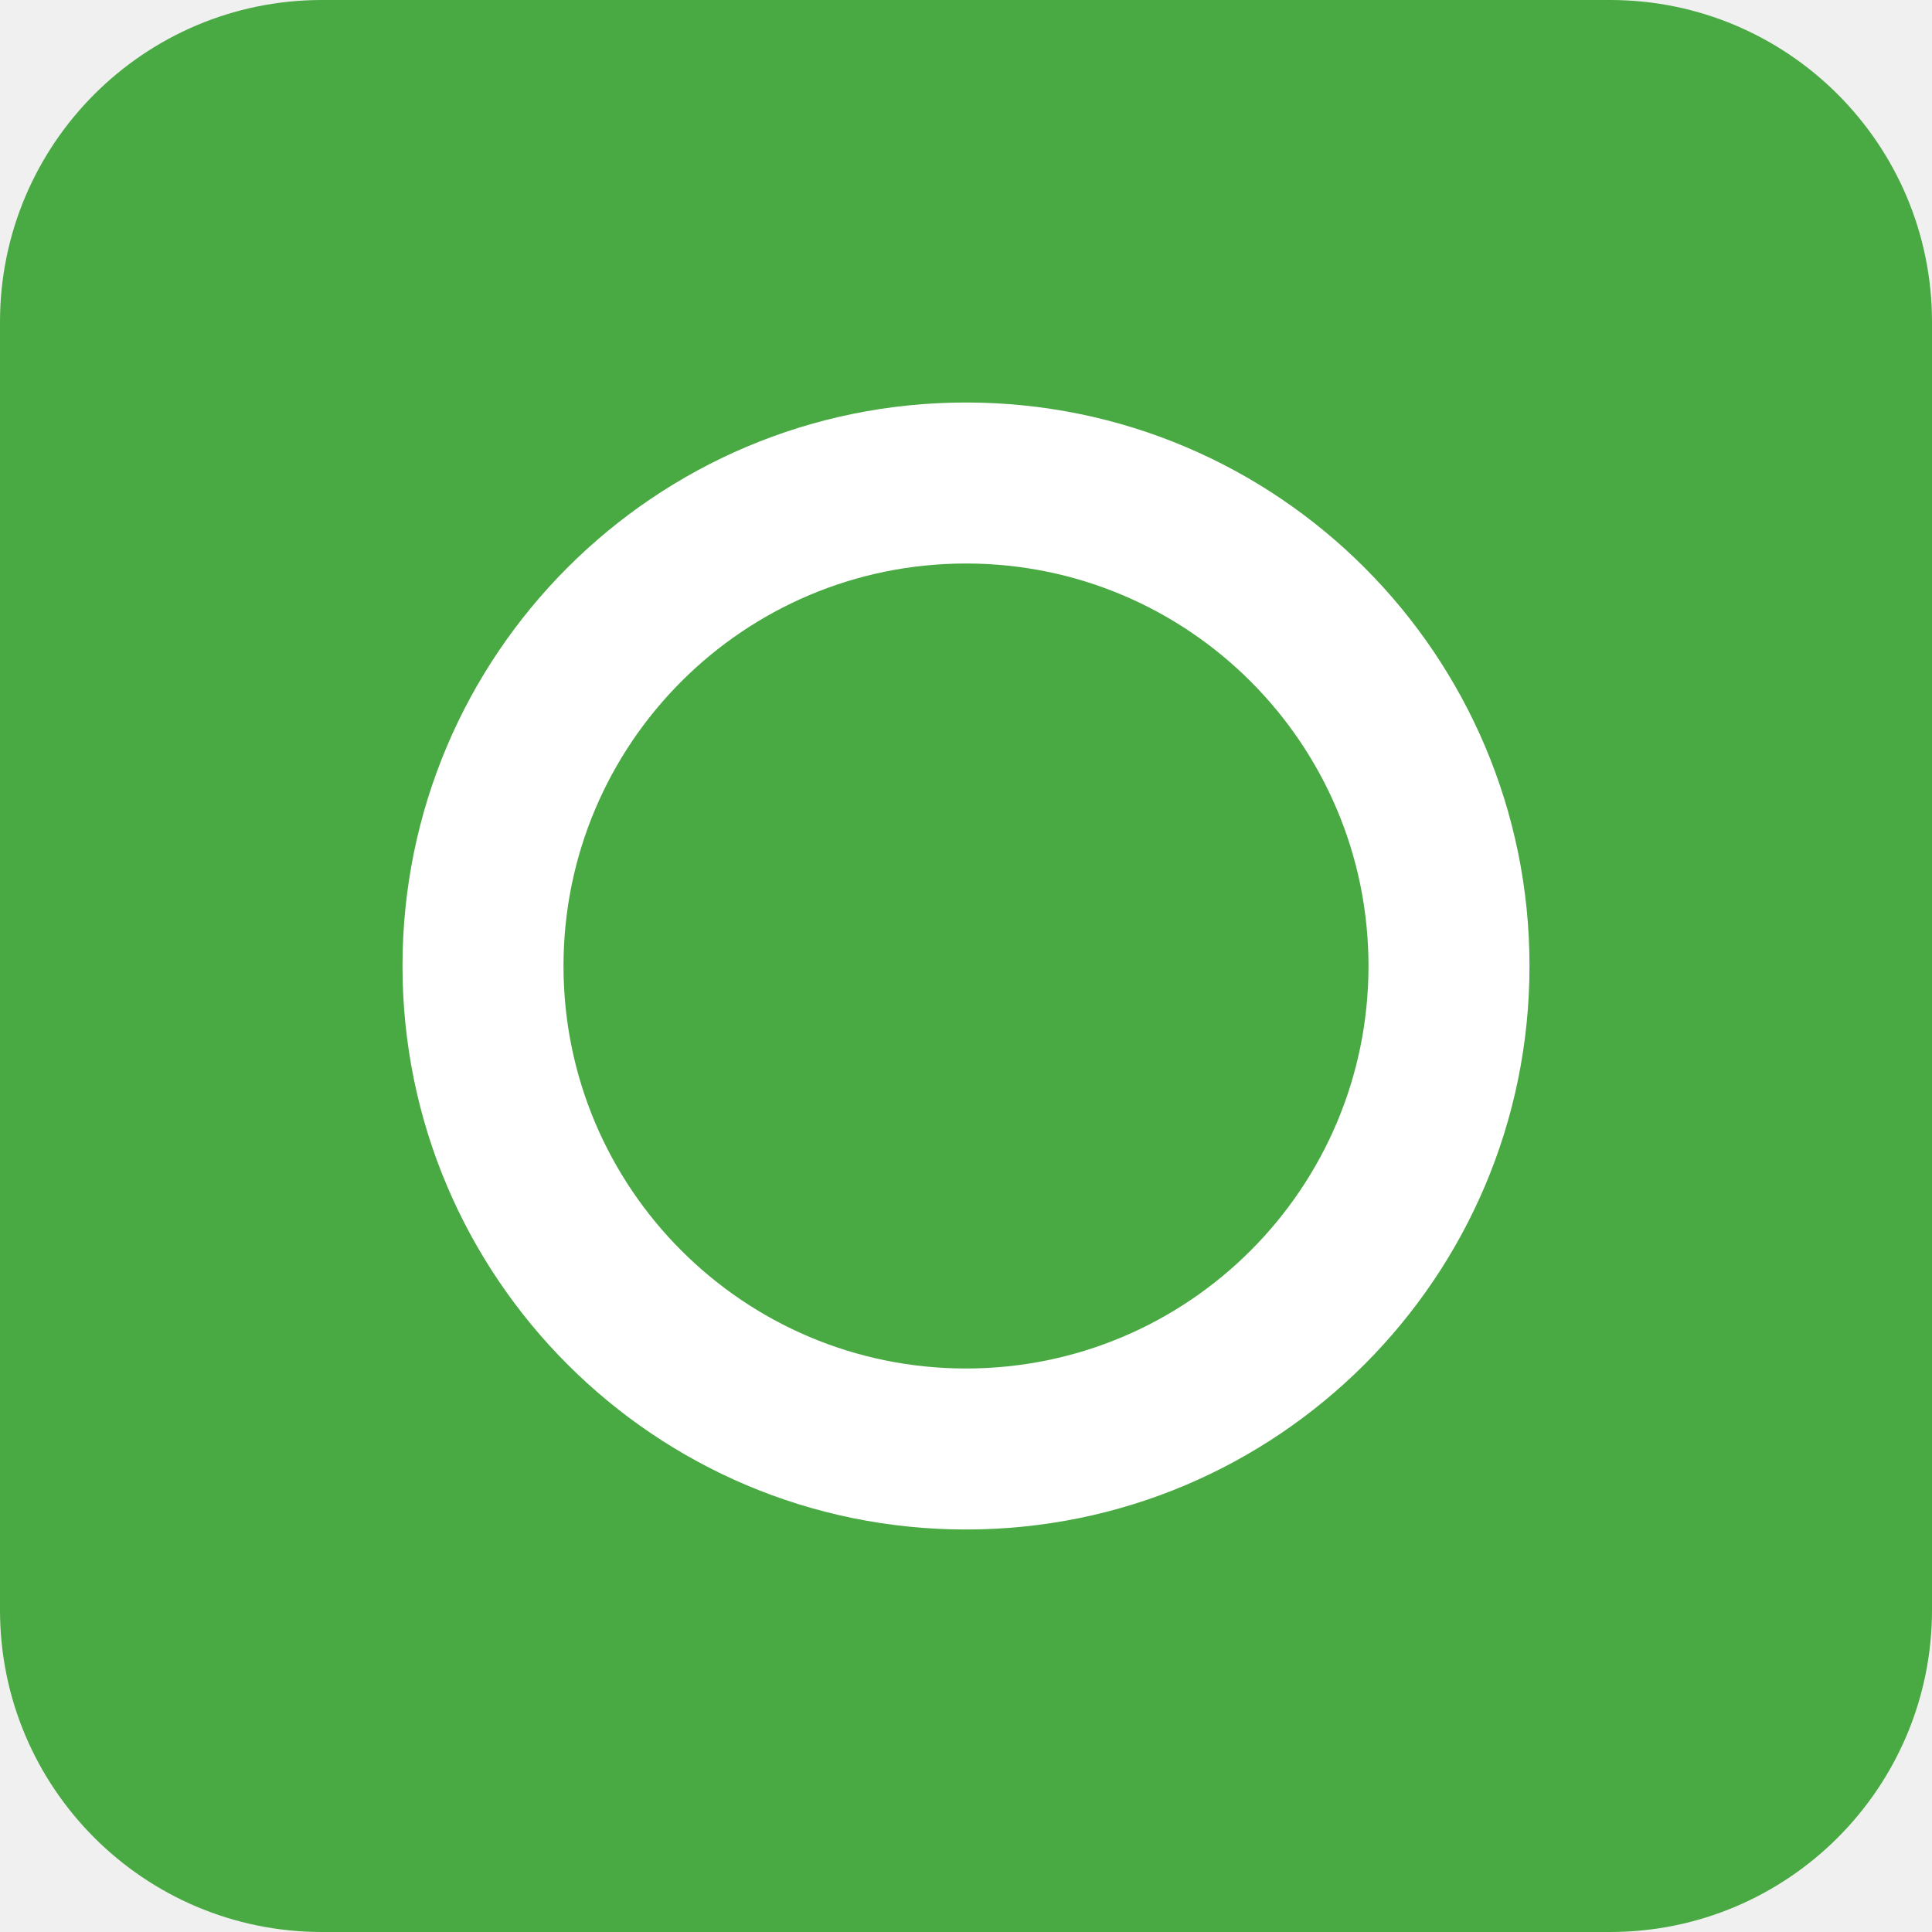
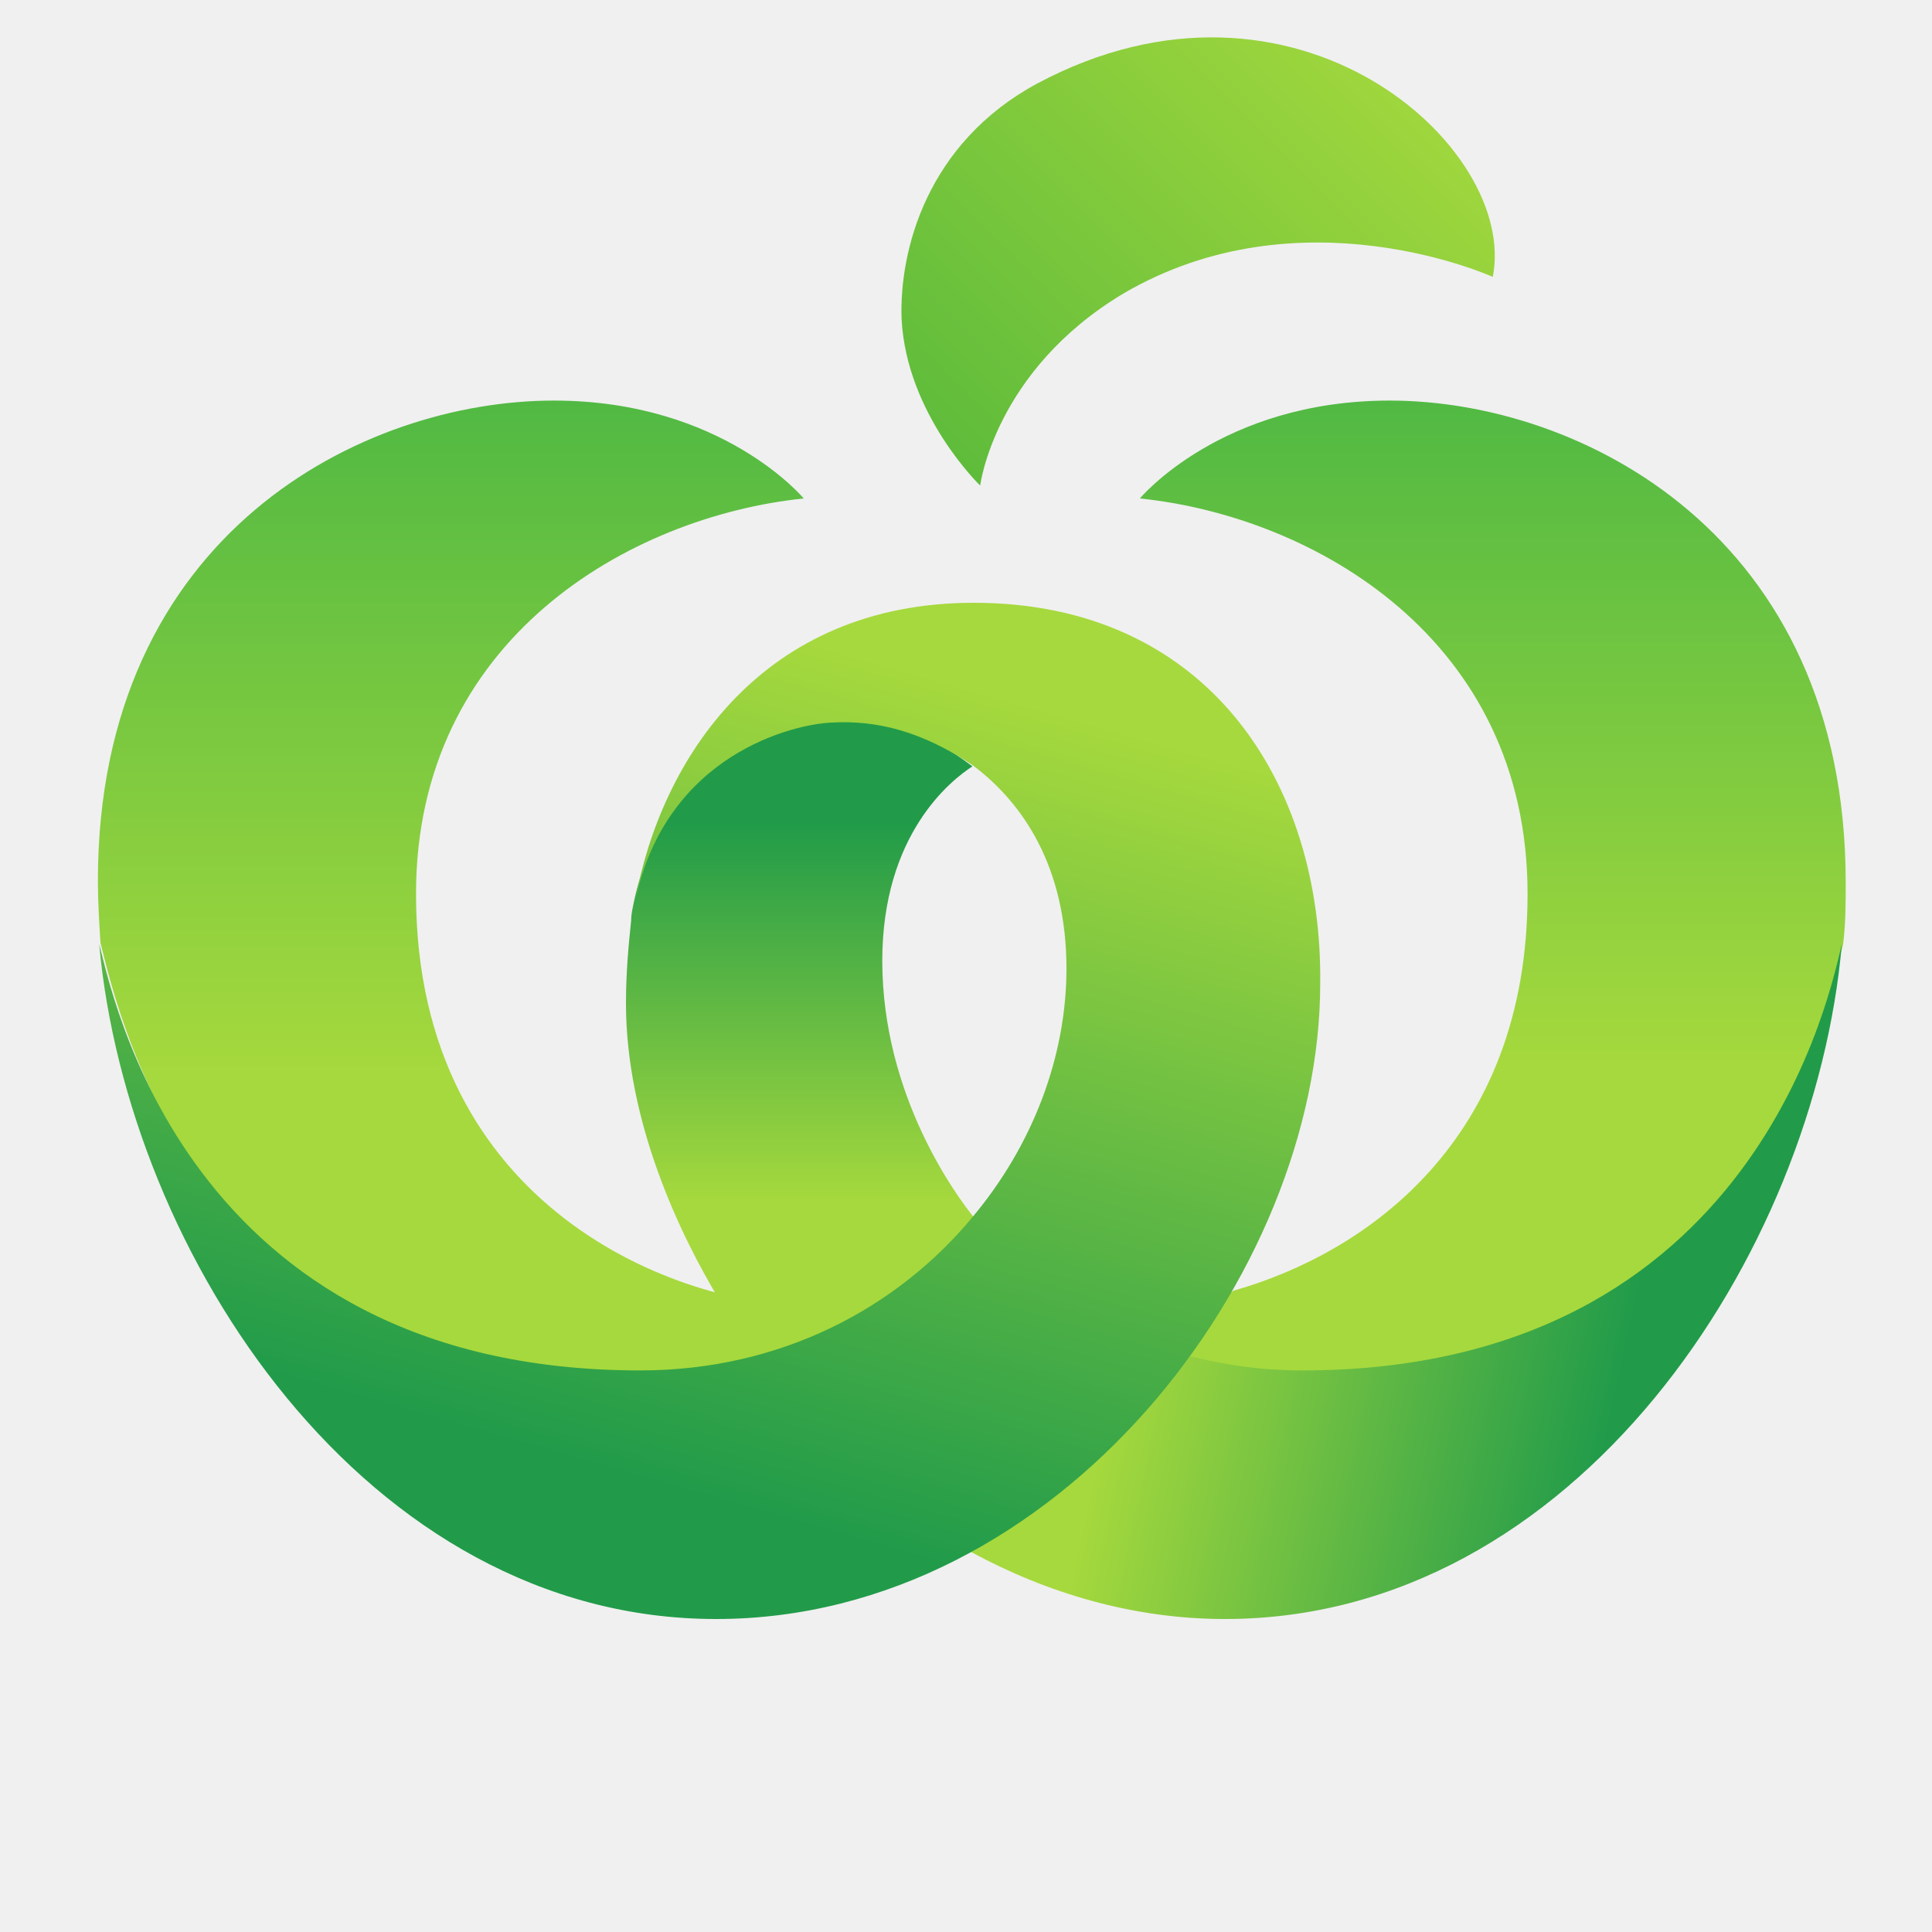
- <svg xmlns="http://www.w3.org/2000/svg" width="24" height="24" viewBox="0 0 24 24" fill="none">
-   <rect width="24" height="24" rx="4" fill="#49A942" />
-   <path d="M5 12C5 8.134 8.134 5 12 5C15.866 5 19 8.134 19 12C19 15.866 15.866 19 12 19C8.134 19 5 15.866 5 12Z" fill="white" />
-   <path d="M12 7C9.239 7 7 9.239 7 12C7 14.761 9.239 17 12 17C14.761 17 17 14.761 17 12C17 9.239 14.761 7 12 7Z" fill="#49A942" />
+ <svg xmlns="http://www.w3.org/2000/svg" id="logosandtypes_com" viewBox="0 0 150 150">
+   <path d="M0 0h150v150H0V0z" fill="none" />
+   <defs>
+     <path id="a" d="M101.1 106.4c-3.1 0-5.9-.4-8.7-1.1-4.5 6.2-10.3 11.5-17 15.2 5.9 3.2 12.6 5.2 19.7 5.2 27.2 0 45.8-28.3 47.9-52.4-.8 3.1-6.4 33.1-41.9 33.1z" />
+   </defs>
+   <defs>
+     <path id="b" d="M107.9 31.1c-13.1 0-19.4 7.6-19.4 7.6 13.5 1.4 30.1 10.9 30.1 30.7 0 19.2-12.6 27.9-22.8 30.8-1 1.8-2.2 3.5-3.4 5.2 2.4.7 5.7 1.1 8.7 1.1 35.5 0 41.1-30 42-33.2.2-1.6.2-3.2.2-4.8 0-27-20.6-37.4-35.4-37.4z" />
+   </defs>
+   <defs>
+     <path id="c" d="M49.8 106.4c7.5 0 14.1-2.3 19.4-6-1.8.5-4 1-6.3 1-10 0-30.6-7.4-30.6-32 0-19.8 16.6-29.3 30.1-30.7 0 0-6.3-7.6-19.4-7.6-14.8 0-35.4 10.3-35.4 37.3 0 1.6.1 3.2.2 4.8.9 3.3 6.4 33.2 42 33.2z" />
+   </defs>
+   <defs>
+     <path id="d" d="M63.2 101.9c2.2 0 4.2-.3 6-1.5 2.4-1.7 4.6-3.7 6.4-5.9-1.3-1.6-7.1-9.4-7.1-19.9 0-9.8 5.3-14 7-15.1-3.6-2.7-7.7-3.5-10-3.5-3.7 0-13.8 2.6-16.2 14.1-.1.5-.2.9-.2 1.4-.2 1.9-.4 4-.4 6.4 0 9.2 4.2 18 7.3 23.1 2.6.6 5.1.9 7.2.9z" />
+   </defs>
+   <defs>
+     <path id="e" d="M75.6 46.8c-16.4 0-24.3 12.1-26.3 23.2 2.4-11.5 12.4-13.8 15.3-13.9 3.5-.2 7 .7 10.9 3.3 3.9 2.9 7.3 7.9 7.3 15.8 0 6.8-2.6 13.7-7.3 19.3-5.8 7-14.8 11.9-25.8 11.9-35.6 0-41.1-29.9-42-33.1 2.2 24.1 20.7 52.4 47.9 52.4 26.6 0 46.9-26.8 46.9-49.3.2-15.6-8.7-29.6-26.9-29.6z" />
+   </defs>
+   <defs>
+     <path id="f" d="M76.1 37.7s-5.7-5.5-6.1-12.9c-.2-5.4 2-13.7 10.5-18.3 20-10.7 37.4 4.9 35.4 15 0 0-14.9-6.8-28.7 1.3-10 6-11.1 14.9-11.1 14.9z" />
+   </defs>
+   <linearGradient id="g" gradientUnits="userSpaceOnUse" x1="-.685" y1="151.355" x2="-.423" y2="151.355" gradientTransform="scale(219.547 -219.547) rotate(44.6286 184.4361 76.8038)">
+     <stop offset="0" stop-color="#55b83b" />
+     <stop offset="1" stop-color="#a6d93d" />
+   </linearGradient>
+   <path d="M76.1 37.7s-5.7-5.5-6.1-12.9c-.2-5.4 2-13.7 10.5-18.3 20-10.7 37.4 4.9 35.4 15 0 0-14.9-6.8-28.7 1.3-10 6-11.1 14.9-11.1 14.9" fill="url(#g)" />
+   <linearGradient id="h" gradientUnits="userSpaceOnUse" x1="-.052" y1="149.379" x2=".218" y2="149.379" gradientTransform="scale(-367.505 367.505) rotate(90 74.5974 74.6769)">
+     <stop offset="0" stop-color="#31ad45" />
+     <stop offset=".747" stop-color="#a6d93d" />
+     <stop offset="1" stop-color="#a6d93d" />
+   </linearGradient>
+   <path d="M69.2 100.4c-1.8.5-4 1-6.3 1-10 0-30.6-7.4-30.6-32 0-19.8 16.6-29.3 30.1-30.7 0 0-6.3-7.6-19.4-7.6-14.8 0-35.4 10.3-35.4 37.3 0 1.6.1 3.2.2 4.8.9 3.2 6.9 35.2 42.5 35.2 0 .1 17.2-2 18.9-8z" fill="url(#h)" />
+   <linearGradient id="i" gradientUnits="userSpaceOnUse" x1="-.808" y1="148.37" x2="-.53" y2="148.37" gradientTransform="matrix(0 181.0287 181.0287 0 -26797.195 200.6888)">
+     <stop offset="0" stop-color="#219b49" />
+     <stop offset=".187" stop-color="#219b49" />
+     <stop offset=".78" stop-color="#a6d93d" />
+     <stop offset="1" stop-color="#a6d93d" />
+   </linearGradient>
+   <path d="M64.1 103.4c2.2 0 6.9-1.5 6.9-1.5 2.4-1.7 2.8-5.2 4.6-7.4-1.3-1.6-7.1-9.4-7.1-19.9 0-9.8 5.3-14 7-15.1-3.6-2.7-7.6-4.6-10-4.6-3.7 0-13.9 3.7-16.3 15.2-.1.5-.2.9-.2 1.4-.2 1.9-.4 4-.4 6.4 0 9.2 4.2 18 7.3 23.1 2.7.6 8.2 2.4 8.2 2.4z" fill="url(#i)" />
+   <linearGradient id="j" gradientUnits="userSpaceOnUse" x1="-.051" y1="148.788" x2=".216" y2="148.788" gradientTransform="scale(-367.8888 367.8888) rotate(90 74.1968 74.2759)">
+     <stop offset="0" stop-color="#31ad45" />
+     <stop offset=".747" stop-color="#a6d93d" />
+     <stop offset="1" stop-color="#a6d93d" />
+   </linearGradient>
+   <path d="M107.9 31.1c-13.1 0-19.4 7.6-19.4 7.6 13.5 1.4 30.1 10.9 30.1 30.7 0 19.2-12.6 27.9-22.8 30.8-3.3 1.7-4 3.3-3.4 5.2 2.4.7 5.6 2.5 8.7 2.5 35.5 0 41.1-31.4 42-34.6.2-1.6.2-3.2.2-4.8 0-27-20.6-37.4-35.4-37.4" fill="url(#j)" />
+   <linearGradient id="k" gradientUnits="userSpaceOnUse" x1="3.239" y1="149.048" x2="3.501" y2="149.048" gradientTransform="scale(-167.2038 167.2038) rotate(-13.134 -643.4563 92.3274)">
+     <stop offset="0" stop-color="#219b49" />
+     <stop offset=".121" stop-color="#219b4a" />
+     <stop offset="1" stop-color="#a6d93d" />
+   </linearGradient>
+   <path d="M101.1 106.4c-3.1 0-5.9-.4-8.7-1.1-8.8 3.3-13.3 10.6-17 15.2 5.9 3.2 12.6 5.2 19.7 5.2 27.2 0 45.8-28.3 47.9-52.4-.8 3.1-6.4 33.1-41.9 33.1" fill="url(#k)" />
+   <linearGradient id="l" gradientUnits="userSpaceOnUse" x1=".482" y1="150.605" x2=".745" y2="150.605" gradientTransform="scale(527.6657 -527.6657) rotate(75.153 98.2965 74.929)">
+     <stop offset="0" stop-color="#219b49" />
+     <stop offset=".055" stop-color="#219b4a" />
+     <stop offset=".522" stop-color="#a6d93d" />
+     <stop offset="1" stop-color="#a6d93d" />
+   </linearGradient>
+   <path d="M75.6 46.8c-16.4 0-24.3 12.1-26.3 23.2 2.4-11.5 12.4-13.8 15.3-13.9 3.5-.2 7 .7 10.9 3.3 3.9 2.9 7.3 7.9 7.3 15.8 0 6.8-2.6 13.7-7.3 19.3-5.8 7-14.8 11.9-25.8 11.9-35.6 0-41.1-29.9-42-33.1 2.2 24.1 20.7 52.4 47.9 52.4 26.6 0 46.9-26.8 46.9-49.3.2-15.6-8.7-29.6-26.9-29.6" fill="url(#l)" />
</svg>
